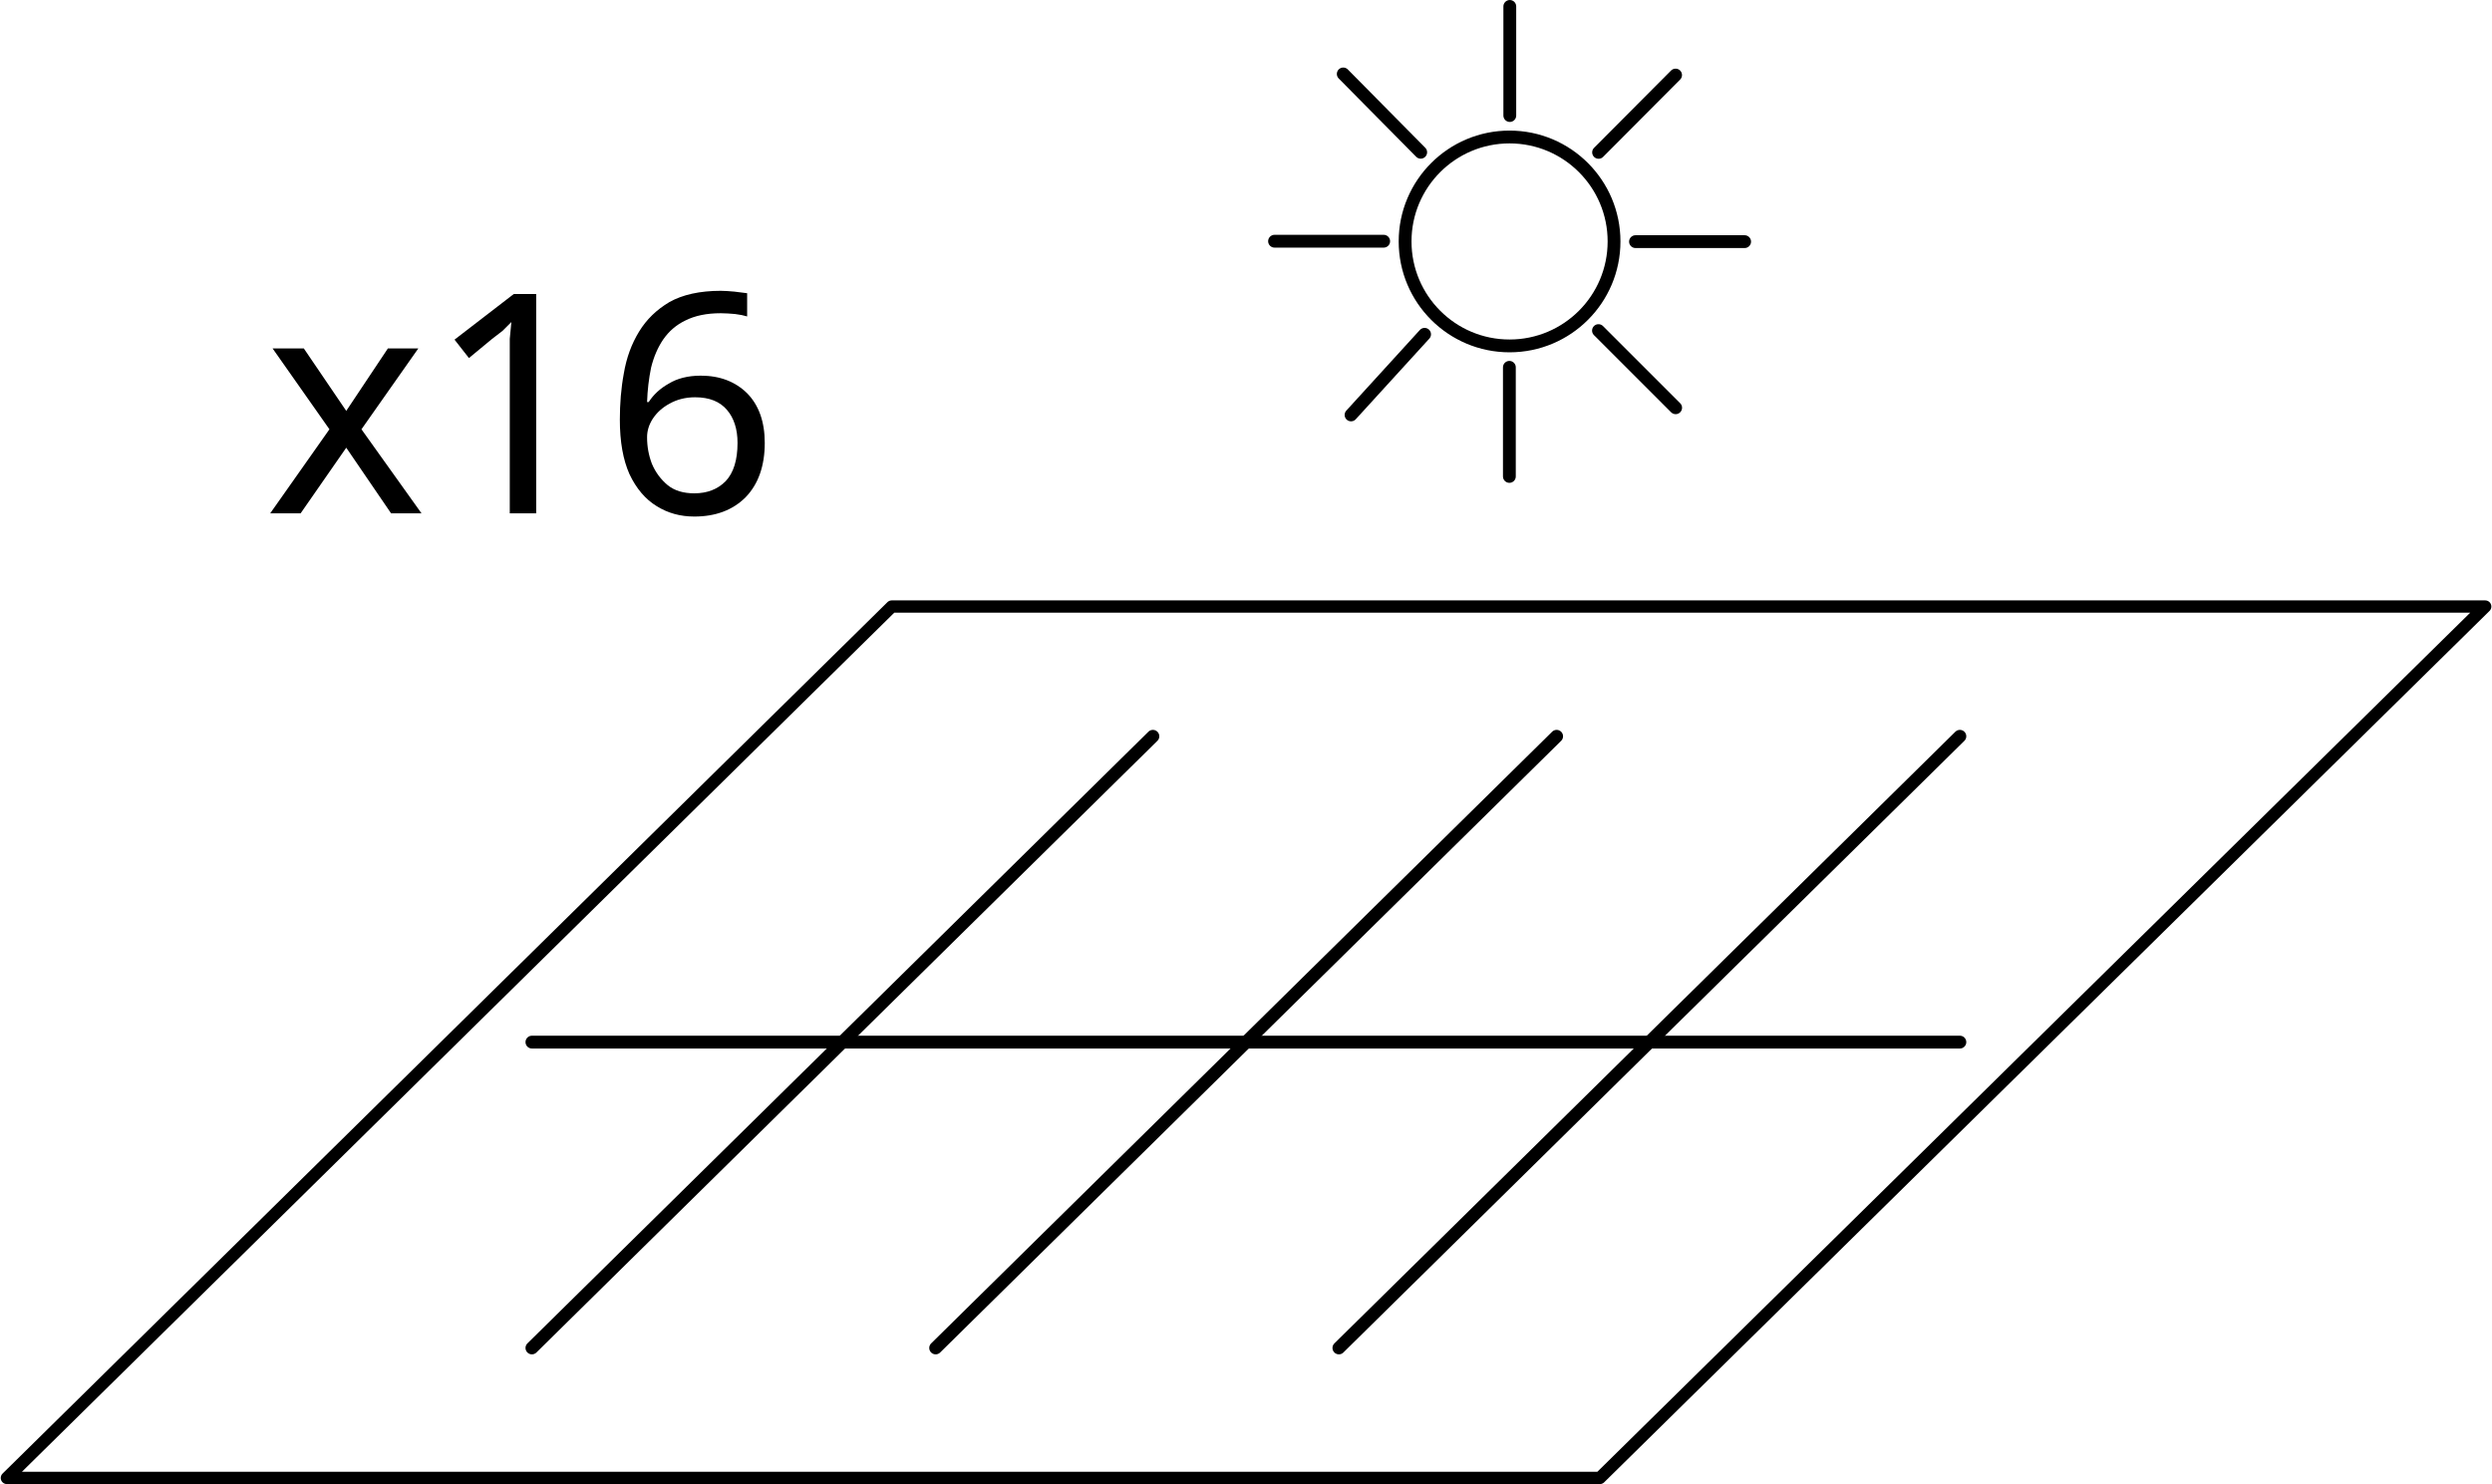
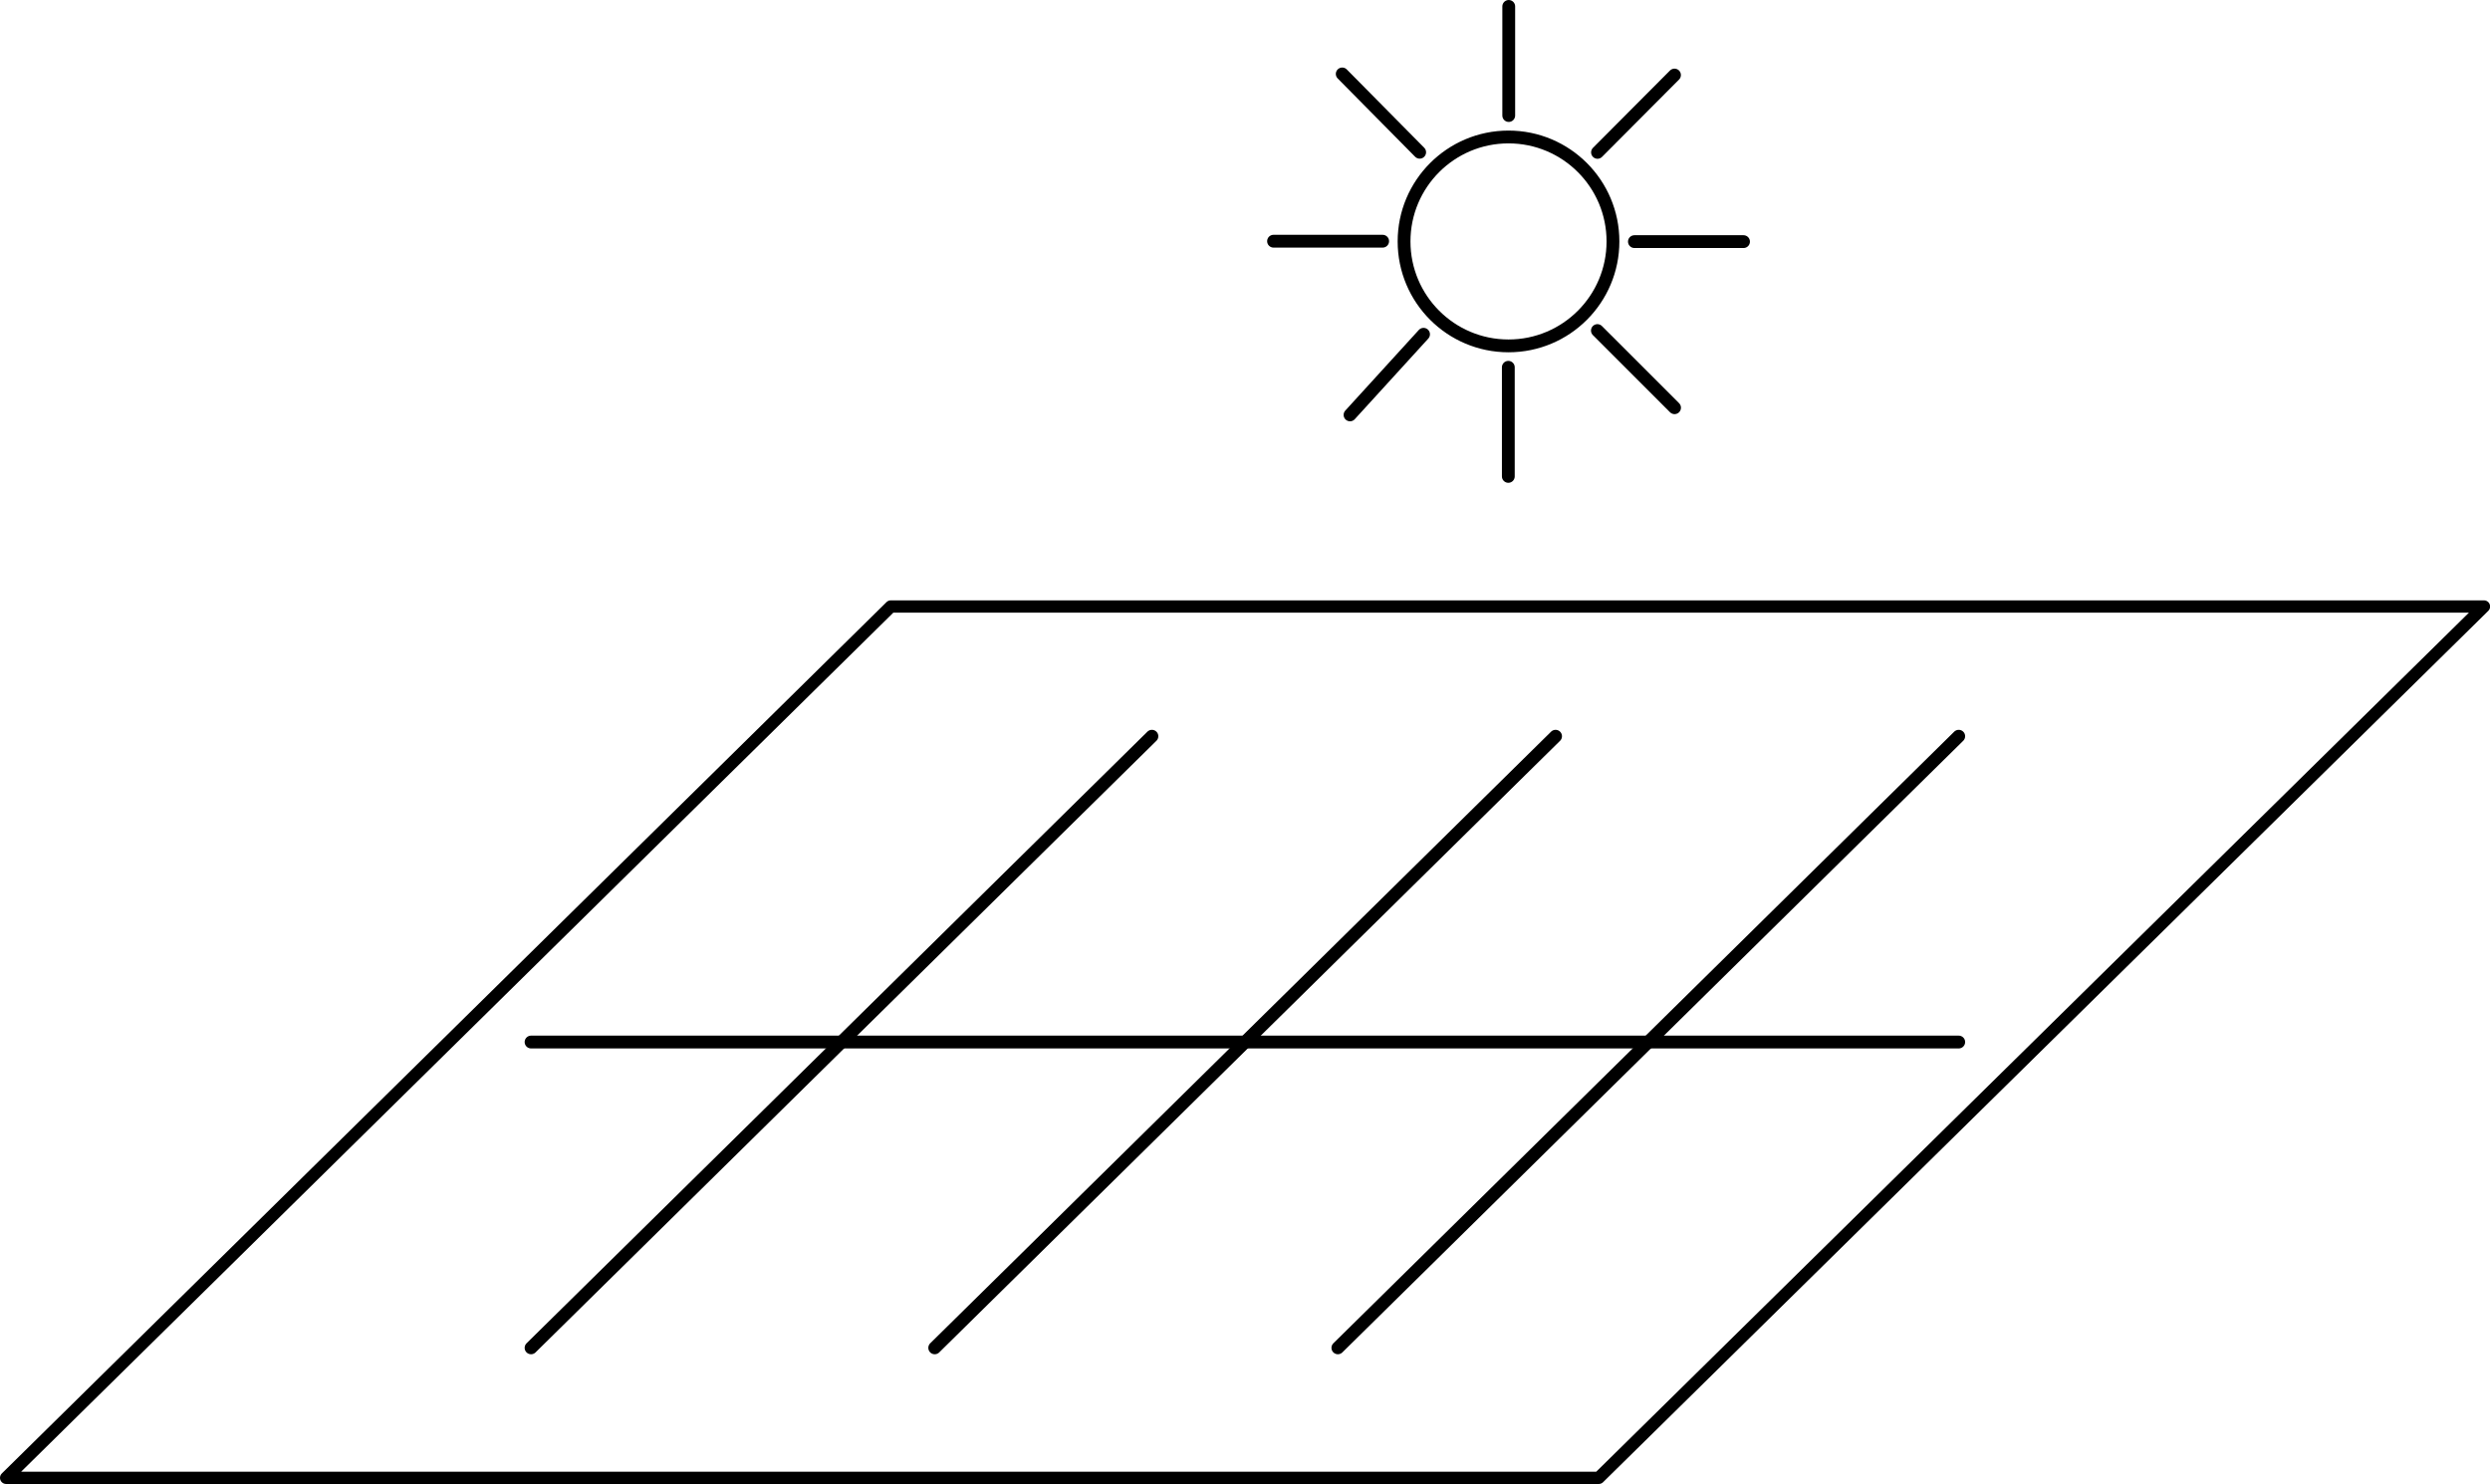
- <svg xmlns="http://www.w3.org/2000/svg" width="0.675in" height="0.402in" viewBox="0 0 48.608 28.966" xml:space="preserve" color-interpolation-filters="sRGB" class="st6">
-   <style type="text/css">
- 	
- 		.st1 {fill:none;stroke:none;stroke-linecap:round;stroke-linejoin:round;stroke-width:0.75}
- 		.st2 {fill:#000000;font-family:Calibri;font-size:0.5em}
- 		.st3 {fill:none;stroke:#000000;stroke-linecap:round;stroke-linejoin:round;stroke-width:0.25}
- 		.st4 {stroke:#000000;stroke-linecap:round;stroke-linejoin:round;stroke-width:0.25}
- 		.st5 {fill:none;stroke:#000000;stroke-linecap:round;stroke-linejoin:round;stroke-width:0.24}
- 		.st6 {fill:none;fill-rule:evenodd;font-size:12px;overflow:visible;stroke-linecap:square;stroke-miterlimit:3}
- 	
- 	</style>
+ <svg xmlns="http://www.w3.org/2000/svg" fill="none" fill-rule="evenodd" font-size="12px" overflow="visible" stroke-linecap="square" stroke-miterlimit="3" viewBox="0 0 48.608 28.966" data-cadle-symbol="1">
  <g>
    <g id="1" transform="translate(0.12,-0.12)">
      <g id="2">
        <g id="3" transform="translate(0.939862,-17.0079)">
-           <rect x="0" y="21.738" width="16.866" height="7.228" class="st1" />
-           <text x="4.09" y="27.15" class="st2">x16</text>
+           <rect fill="none" stroke="none" stroke-linecap="round" stroke-linejoin="round" stroke-width="0.75" x="0" y="21.738" width="16.866" height="7.228" />
        </g>
        <g id="4">
          <g id="5" transform="translate(24.7408,-19.5455)">
            <g id="6" transform="translate(2.54834,-2.54834)">
-               <ellipse cx="2.039" cy="26.927" rx="2.039" ry="2.039" class="st3" />
+               <ellipse fill="none" stroke="#000000" stroke-linecap="round" stroke-linejoin="round" stroke-width="0.25" cx="2.039" cy="26.927" rx="2.039" ry="2.039" />
            </g>
            <g id="7" transform="translate(-24.3782,21.9208) rotate(-90)">
-               <path d="M0 28.97 L2.13 28.97" class="st4" />
+               <path stroke="#000000" stroke-linecap="round" stroke-linejoin="round" stroke-width="0.25" d="M0 28.97 L2.13 28.97" />
            </g>
            <g id="8" transform="translate(7.04512,-4.5877)">
-               <path d="M0 28.97 L2.13 28.97" class="st4" />
+               <path stroke="#000000" stroke-linecap="round" stroke-linejoin="round" stroke-width="0.25" d="M0 28.97 L2.13 28.97" />
            </g>
            <g id="9" transform="translate(26.8074,5.63388) rotate(45)">
-               <path d="M0 28.97 L2.13 28.97" class="st4" />
+               <path stroke="#000000" stroke-linecap="round" stroke-linejoin="round" stroke-width="0.25" d="M0 28.97 L2.13 28.97" />
            </g>
            <g id="10" transform="translate(33.5536,26.8356) rotate(90)">
-               <path d="M0 28.97 L2.13 28.97" class="st4" />
+               <path stroke="#000000" stroke-linecap="round" stroke-linejoin="round" stroke-width="0.25" d="M0 28.97 L2.13 28.97" />
            </g>
            <g id="11" transform="translate(2.13028,53.3441) rotate(180)">
-               <path d="M0 28.97 L2.13 28.97" class="st4" />
+               <path stroke="#000000" stroke-linecap="round" stroke-linejoin="round" stroke-width="0.25" d="M0 28.97 L2.13 28.97" />
            </g>
            <g id="12" transform="translate(-17.7464,43.0075) rotate(-134.679)">
-               <path d="M0 28.97 L2.15 28.97" class="st4" />
+               <path stroke="#000000" stroke-linecap="round" stroke-linejoin="round" stroke-width="0.25" d="M0 28.97 L2.15 28.97" />
            </g>
            <g id="13" transform="translate(-14.203,2.19774) rotate(-45.1196)">
-               <path d="M0 28.97 L2.13 28.97" class="st4" />
+               <path stroke="#000000" stroke-linecap="round" stroke-linejoin="round" stroke-width="0.25" d="M0 28.97 L2.13 28.97" />
            </g>
            <g id="14" transform="translate(24.3334,45.713) rotate(132.366)">
-               <path d="M0 28.97 L2.13 28.97" class="st4" />
+               <path stroke="#000000" stroke-linecap="round" stroke-linejoin="round" stroke-width="0.25" d="M0 28.97 L2.13 28.97" />
            </g>
          </g>
          <g id="14">
            <g id="16">
-               <path d="M0 28.97 L31.09 28.97 L48.37 11.96 L17.27 11.96 L0 28.97 Z" class="st5" />
+               <path fill="none" stroke="#000000" stroke-linecap="round" stroke-linejoin="round" stroke-width="0.24" d="M0 28.97 L31.09 28.97 L48.37 11.96 L17.27 11.96 L0 28.97 Z" />
            </g>
            <g id="17" transform="translate(10.2469,-2.53765)">
-               <path d="M27.87 17.03 L15.75 28.97" class="st4" />
-               <path d="M20 17.03 L7.88 28.97" class="st4" />
-               <path d="M12.12 17.03 L0 28.97" class="st4" />
-               <path d="M27.87 23 L0 23" class="st4" />
+               <path stroke="#000000" stroke-linecap="round" stroke-linejoin="round" stroke-width="0.25" d="M27.87 17.03 L15.75 28.97" />
+               <path stroke="#000000" stroke-linecap="round" stroke-linejoin="round" stroke-width="0.25" d="M20 17.03 L7.88 28.97" />
+               <path stroke="#000000" stroke-linecap="round" stroke-linejoin="round" stroke-width="0.25" d="M12.12 17.03 L0 28.97" />
+               <path stroke="#000000" stroke-linecap="round" stroke-linejoin="round" stroke-width="0.25" d="M27.87 23 L0 23" />
            </g>
          </g>
        </g>
      </g>
    </g>
  </g>
</svg>
